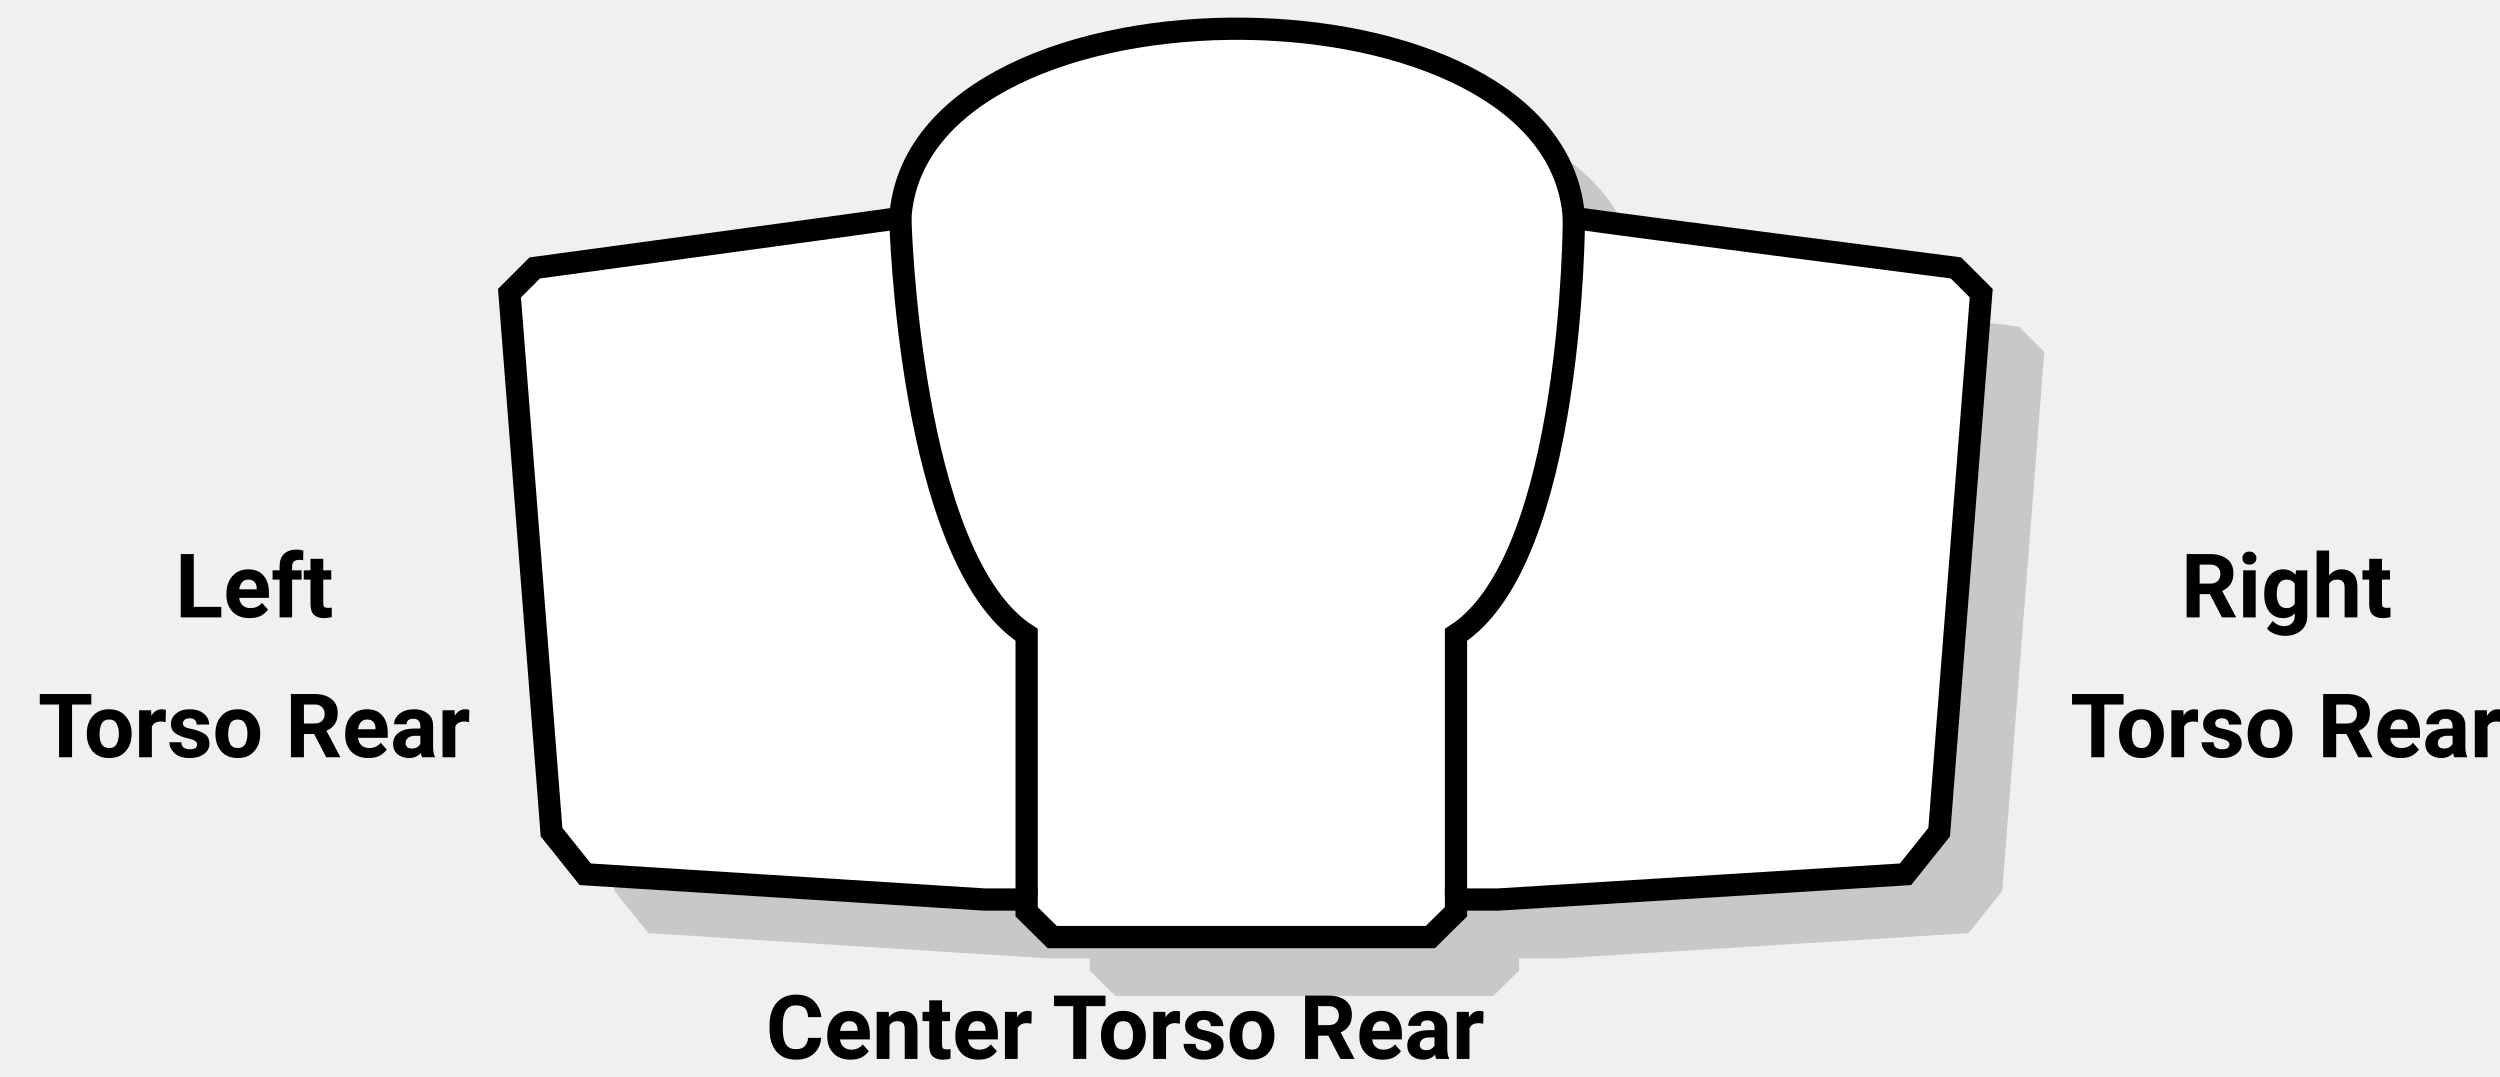
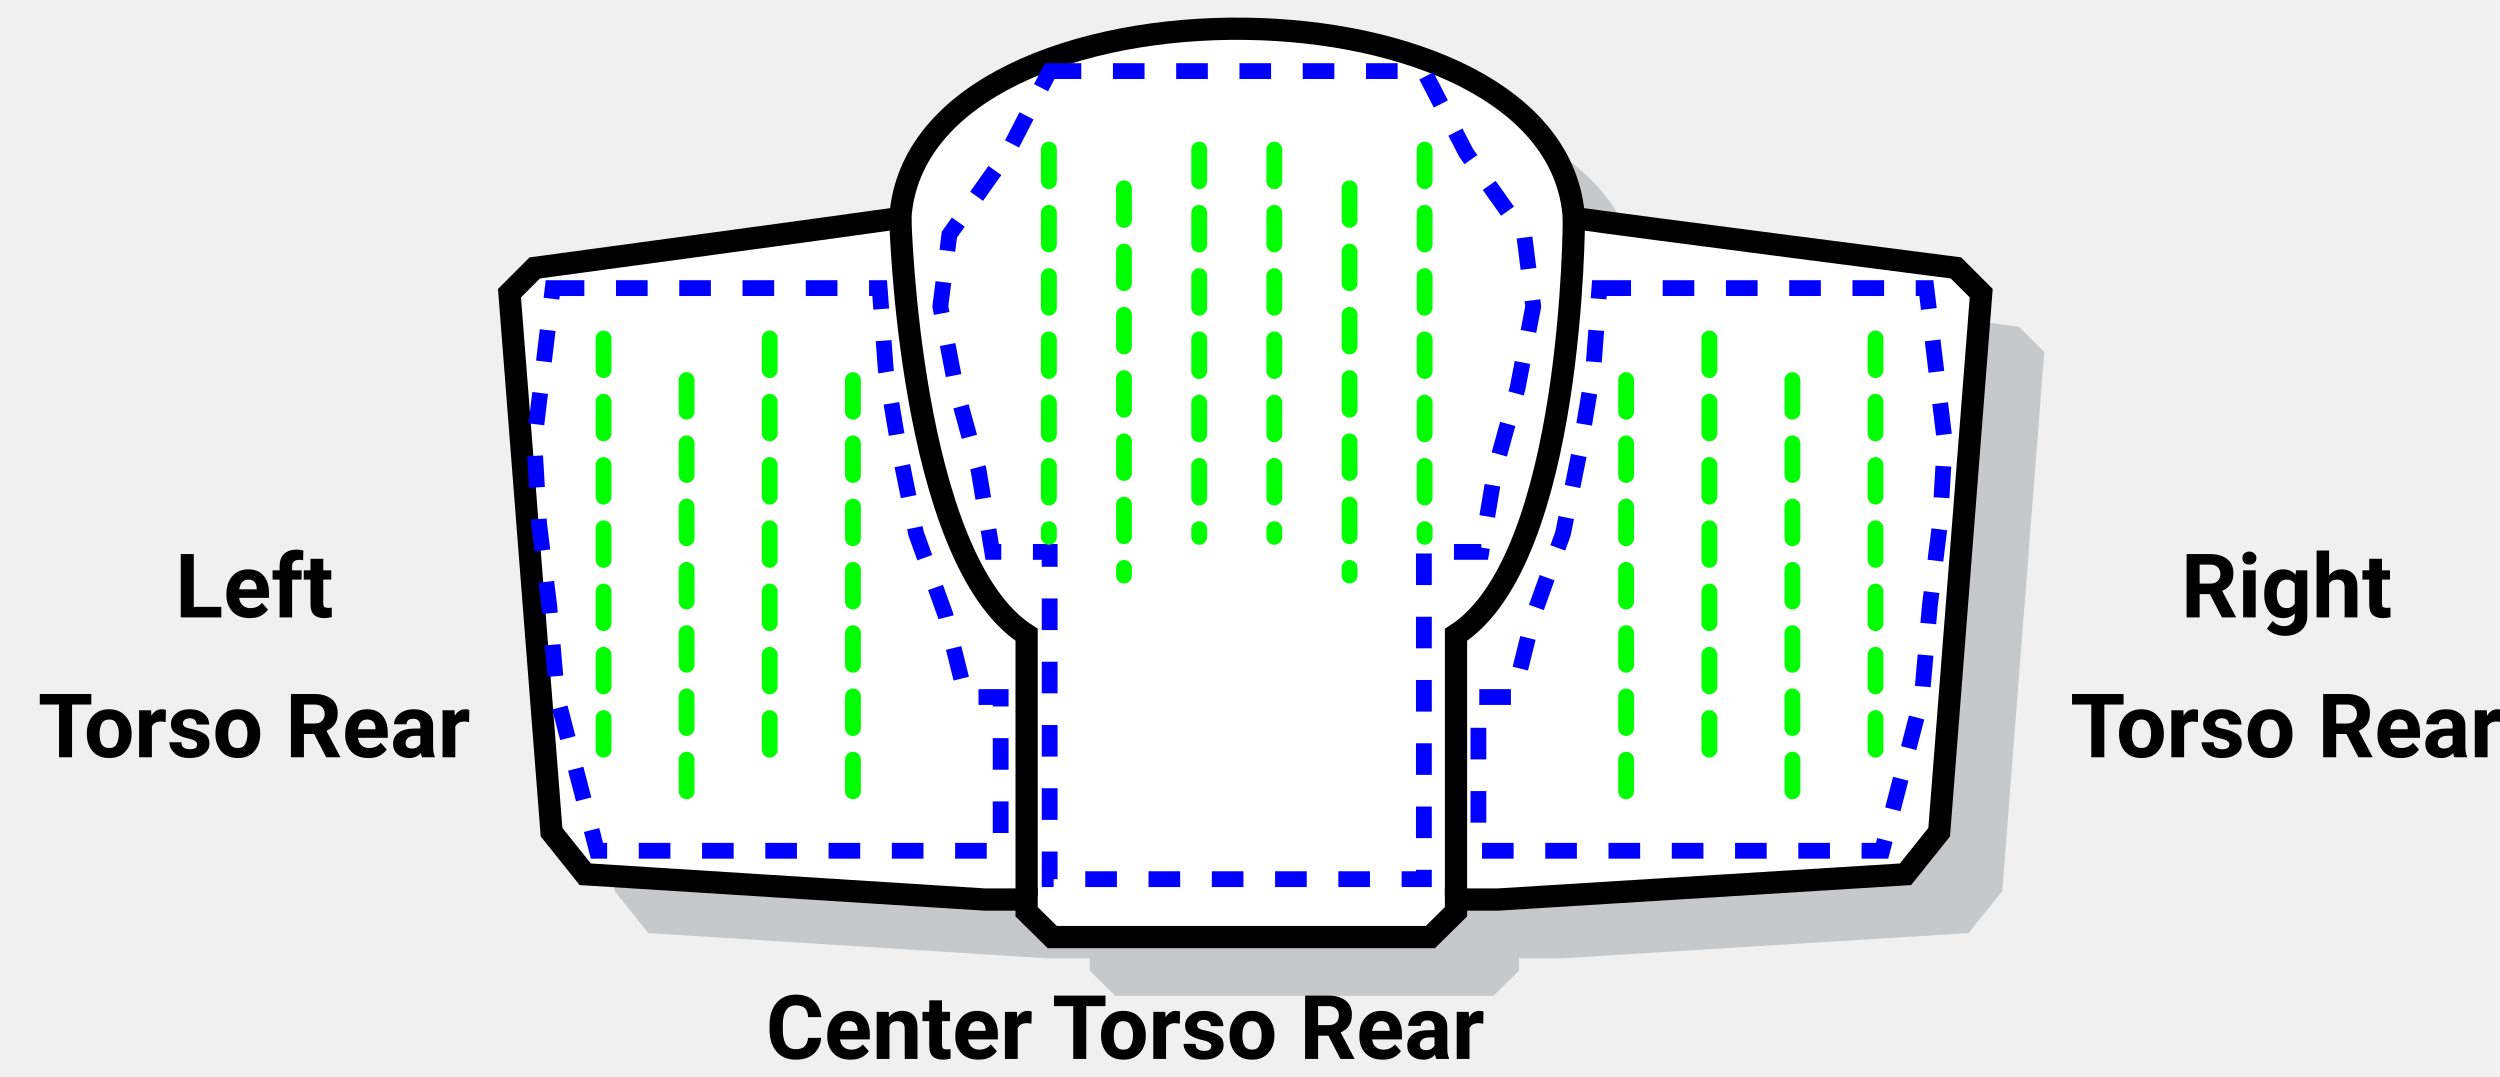
<svg xmlns="http://www.w3.org/2000/svg" viewBox="12.75 276.625 156.125 67.25">
  <g transform="matrix(0.959 0 0 0.959 3 2.322)">
    <g id="armor_diagram_tripod-rear" transform="matrix(0.9999975,0,0,-1,-386.7985,757.7908)">
      <path style="fill:#c7c8ca;fill-opacity:1;fill-rule:nonzero;stroke:none" d="M0 0L26.003-1.645h2.741v-.797l1.667-1.646H55.036l1.668 1.646v.797h2.742L85.976 0l2.193 2.742L90.906 37.84 89.26 39.486s-21.039 2.705-24.879 3.253c-.538 8.088-10.884 12.184-21.394 12.32-10.867 .14-21.912-3.956-22.469-12.32-3.838-.548-23.805-3.253-23.805-3.253L-4.932 37.84-2.194 2.742z" transform="translate(439.1839,410.9971)" />
      <path style="fill:#c7c8ca;fill-opacity:1;fill-rule:nonzero;stroke:none" d="M0 0V16.999c-7.677 4.935-8.226 27.146-8.226 27.146" transform="translate(467.928,409.591)" />
      <g transform="translate(435.0765,414.8281)">
        <path id="armorLTR" style="fill:#ffffff;fill-opacity:1;fill-rule:nonzero;stroke:none" d="M20.1 42.7c-4.2-.6-23.39-3.2-23.39-3.2l-1.64-1.7L-2.19 2.74-0-.001 26-1.64h2.4V15.6c-7.7 4.9-8.3 27.1-8.3 27.1z" class="armor unitLocation" data-loc="LT" data-rear="1" />
        <path id="armorRTR" style="fill:#ffffff;fill-opacity:1;fill-rule:nonzero;stroke:none" d="M64.3 43.4v-.7s0-22.2-7.7-27.1V-2.5l.1 .06v.8h2.7L86-.001 88.2 2.74 90.9 37.8l-1.6 1.7s-21.1 2.7-24.9 3.2c0 .3 0 .5-.1 .7z" data-loc="RT" class="armor unitLocation" data-rear="1" />
        <path id="armorCTR" style="fill:#ffffff;fill-opacity:1;fill-rule:nonzero;stroke:none" d="M64.3 43.4C63.2 51.1 53.2 54.9 43 55.1c-10.9 .1-21.9-4-22.5-12.4h-.4s.6-22.2 8.3-27.1V-1.64h.3v-.8l1.7-1.65H55L56.6-2.5V15.6c7.7 4.9 7.7 27.1 7.7 27.1v.7z" data-loc="CT" data-rear="1" class="armor unitLocation" />
      </g>
      <path style="fill:none;stroke:#000000;stroke-width:1.449;stroke-linecap:butt;stroke-linejoin:miter;stroke-miterlimit:4;stroke-dasharray:none;stroke-opacity:1" d="M0 0L26.003-1.645h2.741v-.797l1.668-1.646H55.036l1.668 1.646v.797h2.742L85.976 0l2.193 2.742L90.907 37.84 89.26 39.486s-21.039 2.705-24.879 3.253c-.538 8.088-10.884 12.184-21.394 12.32-10.867 .14-21.912-3.956-22.469-12.32-3.838-.548-23.805-3.253-23.805-3.253L-4.932 37.84-2.194 2.742z" transform="translate(435.0765,414.8281)" />
      <path style="fill:none;stroke:#000000;stroke-width:1.449;stroke-linecap:butt;stroke-linejoin:miter;stroke-miterlimit:4;stroke-dasharray:none;stroke-opacity:1" d="M0 0V16.999c-7.677 4.935-8.226 27.146-8.226 27.146" transform="translate(463.8207,413.422)" />
      <path style="fill:none;stroke:#000000;stroke-width:1.449;stroke-linecap:butt;stroke-linejoin:miter;stroke-miterlimit:4;stroke-dasharray:none;stroke-opacity:1" d="M0 0V16.999c7.677 4.935 7.677 27.146 7.677 27.146" transform="translate(491.7809,413.422)" />
      <g transform="matrix(1,0,0,-1,0,765)">
        <g id="armorPips-rear">
-           <g fill="none" transform="translate(457.025,297.1276)" class="paperdoll-pip-profile">
-             <rect x="7.56" width="25.84" y="0" height="6.152" data-fill="armor" data-location="CT_R" />
-             <rect x="2.05" width="36.86" y="5.327" height="6.152" data-fill="armor" data-location="CT_R" />
-             <rect x="0" width="40.96" y="10.654" height="6.152" data-fill="armor" data-location="CT_R" />
-             <rect x="0.87" width="39.22" y="15.982" height="6.152" data-fill="armor" data-location="CT_R" />
-             <rect x="2.04" width="36.88" y="21.309" height="6.152" data-fill="armor" data-location="CT_R" />
-             <rect x="3.82" width="33.32" y="26.636" height="6.152" data-fill="armor" data-location="CT_R" />
-             <rect x="7.56" width="25.84" y="31.963" height="6.152" data-fill="armor" data-location="CT_R" />
-             <rect x="7.56" width="25.84" y="37.291" height="6.152" data-fill="armor" data-location="CT_R" />
-             <rect x="7.56" width="25.84" y="42.618" height="6.152" data-fill="armor" data-location="CT_R" />
-             <rect x="7.56" width="25.84" y="47.945" height="6.152" data-fill="armor" data-location="CT_R" />
+           <path data-fill="armor" data-location="CT_R" d="M 465.32 297.87 L 489.69 297.87 L 492.44 303.19 L 496.22 308.52 L 496.81 313.2 L 495.79 318.52 L 494.32 323.85 L 493.43 329.18 L 489.69 329.18 L 489.69 350.49 L 465.32 350.49 L 465.32 329.18 L 461.58 329.18 L 460.69 323.85 L 459.22 318.52 L 458.2 313.2 L 458.79 308.52 L 462.57 303.19 Z" style="fill: none; stroke: rgb(0, 0, 255); stroke-width: 1.03; stroke-dasharray: 2.06;" />
+           <g data-rail="armor" data-location="CT_R">
+             <path d="M 475.06 302.98 L 475.06 328.2" style="fill: none; stroke: rgb(0, 255, 0); stroke-width: 1.03; stroke-linecap: round; stroke-dasharray: 2.06;" data-rail-capacity="5" data-rail-index="1" />
+             <path d="M 479.95 302.98 L 479.95 328.2" style="fill: none; stroke: rgb(0, 255, 0); stroke-width: 1.03; stroke-linecap: round; stroke-dasharray: 2.06;" data-rail-capacity="5" data-rail-index="2" />
+             <path d="M 465.27 302.98 L 465.27 328.2" style="fill: none; stroke: rgb(0, 255, 0); stroke-width: 1.03; stroke-linecap: round; stroke-dasharray: 2.06;" data-rail-capacity="5" data-rail-index="3" />
+             <path d="M 489.74 302.98 L 489.74 328.2" style="fill: none; stroke: rgb(0, 255, 0); stroke-width: 1.03; stroke-linecap: round; stroke-dasharray: 2.06;" data-rail-capacity="5" data-rail-index="4" />
+             <path d="M 470.16 305.5 L 470.16 330.72" style="fill: none; stroke: rgb(0, 255, 0); stroke-width: 1.03; stroke-linecap: round; stroke-dasharray: 2.06;" data-rail-capacity="5" data-rail-index="5" />
+             <path d="M 484.85 305.5 L 484.85 330.72" style="fill: none; stroke: rgb(0, 255, 0); stroke-width: 1.03; stroke-linecap: round; stroke-dasharray: 2.06;" data-rail-capacity="5" data-rail-index="6" />
          </g>
-           <g fill="none" transform="translate(492.5,311.26)" class="paperdoll-pip-profile">
-             <rect x="7.88" width="22.77" y="0" height="6.152" data-fill="armor" data-location="RT_R" />
-             <rect x="7.09" width="24.94" y="5.327" height="6.152" data-fill="armor" data-location="RT_R" />
-             <rect x="6.1" width="25.56" y="10.654" height="6.152" data-fill="armor" data-location="RT_R" />
-             <rect x="4.92" width="26.49" y="15.982" height="6.152" data-fill="armor" data-location="RT_R" />
-             <rect x="2.27" width="28.08" y="21.309" height="6.152" data-fill="armor" data-location="RT_R" />
-             <rect x="0" width="30.36" y="26.636" height="6.152" data-fill="armor" data-location="RT_R" />
-             <rect x="0" width="27.77" y="31.963" height="6.152" data-fill="armor" data-location="RT_R" />
+           <path data-fill="armor" data-location="RT_R" d="M 501.12 312 L 522.41 312 L 523.61 322 L 523.3 327.33 L 522.64 332.66 L 522.12 338.63 L 519.53 348.64 L 493.24 348.64 L 493.24 338.63 L 495.51 338.63 L 496.83 333.31 L 498.75 327.98 L 499.83 322.65 L 500.72 317.33 Z" style="fill: none; stroke: rgb(0, 0, 255); stroke-width: 1.03; stroke-dasharray: 2.06;" />
+           <g data-rail="armor" data-location="RT_R">
+             <path d="M 508.28 315.28 L 508.28 342.35" style="fill: none; stroke: rgb(0, 255, 0); stroke-width: 1.03; stroke-linecap: round; stroke-dasharray: 2.06;" data-rail-capacity="5" data-rail-index="1" />
+             <path d="M 519.1 315.28 L 519.1 342.35" style="fill: none; stroke: rgb(0, 255, 0); stroke-width: 1.03; stroke-linecap: round; stroke-dasharray: 2.06;" data-rail-capacity="5" data-rail-index="2" />
+             <path d="M 513.69 317.99 L 513.69 345.05" style="fill: none; stroke: rgb(0, 255, 0); stroke-width: 1.03; stroke-linecap: round; stroke-dasharray: 2.06;" data-rail-capacity="5" data-rail-index="3" />
+             <path d="M 502.86 317.99 L 502.86 345.05" style="fill: none; stroke: rgb(0, 255, 0); stroke-width: 1.03; stroke-linecap: round; stroke-dasharray: 2.06;" data-rail-capacity="5" data-rail-index="4" />
          </g>
-           <g fill="none" transform="matrix(-1,0,0,1,462.87,311.26)" class="paperdoll-pip-profile">
-             <rect x="7.88" width="22.77" y="0" height="6.152" data-fill="armor" data-location="LT_R" />
-             <rect x="7.09" width="24.94" y="5.327" height="6.152" data-fill="armor" data-location="LT_R" />
-             <rect x="6.1" width="25.56" y="10.654" height="6.152" data-fill="armor" data-location="LT_R" />
-             <rect x="4.92" width="26.49" y="15.982" height="6.152" data-fill="armor" data-location="LT_R" />
-             <rect x="2.27" width="28.08" y="21.309" height="6.152" data-fill="armor" data-location="LT_R" />
-             <rect x="0" width="30.36" y="26.636" height="6.152" data-fill="armor" data-location="LT_R" />
-             <rect x="0" width="27.77" y="31.963" height="6.152" data-fill="armor" data-location="LT_R" />
+           <path data-fill="armor" data-location="LT_R" d="M 432.96 312 L 454.25 312 L 454.65 317.33 L 455.54 322.65 L 456.62 327.98 L 458.54 333.31 L 459.86 338.63 L 462.13 338.63 L 462.13 348.64 L 435.84 348.64 L 433.25 338.63 L 432.73 332.66 L 432.07 327.33 L 431.76 322 Z" style="fill: none; stroke: rgb(0, 0, 255); stroke-width: 1.03; stroke-dasharray: 2.06;" />
+           <g data-rail="armor" data-location="LT_R">
+             <path d="M 447.09 315.28 L 447.09 342.35" style="fill: none; stroke: rgb(0, 255, 0); stroke-width: 1.03; stroke-linecap: round; stroke-dasharray: 2.06;" data-rail-capacity="5" data-rail-index="1" />
+             <path d="M 436.27 315.28 L 436.27 342.35" style="fill: none; stroke: rgb(0, 255, 0); stroke-width: 1.03; stroke-linecap: round; stroke-dasharray: 2.06;" data-rail-capacity="5" data-rail-index="2" />
+             <path d="M 441.68 317.99 L 441.68 345.05" style="fill: none; stroke: rgb(0, 255, 0); stroke-width: 1.03; stroke-linecap: round; stroke-dasharray: 2.06;" data-rail-capacity="5" data-rail-index="3" />
+             <path d="M 452.51 317.99 L 452.51 345.05" style="fill: none; stroke: rgb(0, 255, 0); stroke-width: 1.03; stroke-linecap: round; stroke-dasharray: 2.06;" data-rail-capacity="5" data-rail-index="4" />
          </g>
        </g>
      </g>
    </g>
  </g>
  <g data-mekbay-paperdoll-overlay="armor" font-family="Roboto, Arial, sans-serif" font-weight="700" pointer-events="none">
    <g class="diagram-location-label">
      <text y="342.754" font-size="5.558" x="105.455" text-anchor="end">Center Torso Rear</text>
      <text y="323.917" font-size="5.558" x="155.537" text-anchor="middle">Torso Rear</text>
      <text y="315.179" font-size="5.558" x="155.537" text-anchor="middle">Right</text>
      <text y="315.179" font-size="5.558" x="28.623" text-anchor="middle">Left</text>
      <text y="323.917" font-size="5.558" x="28.623" text-anchor="middle">Torso Rear</text>
    </g>
    <g class="diagram-value">
      <text id="textArmor_CTR" x="107.955" y="342.844" font-size="5.609" />
      <text id="textArmor_RTR" x="155.537" y="332.267" font-size="5.609" text-anchor="middle" />
      <text id="textArmor_LTR" x="28.623" y="332.267" font-size="5.609" text-anchor="middle" />
    </g>
  </g>
</svg>
